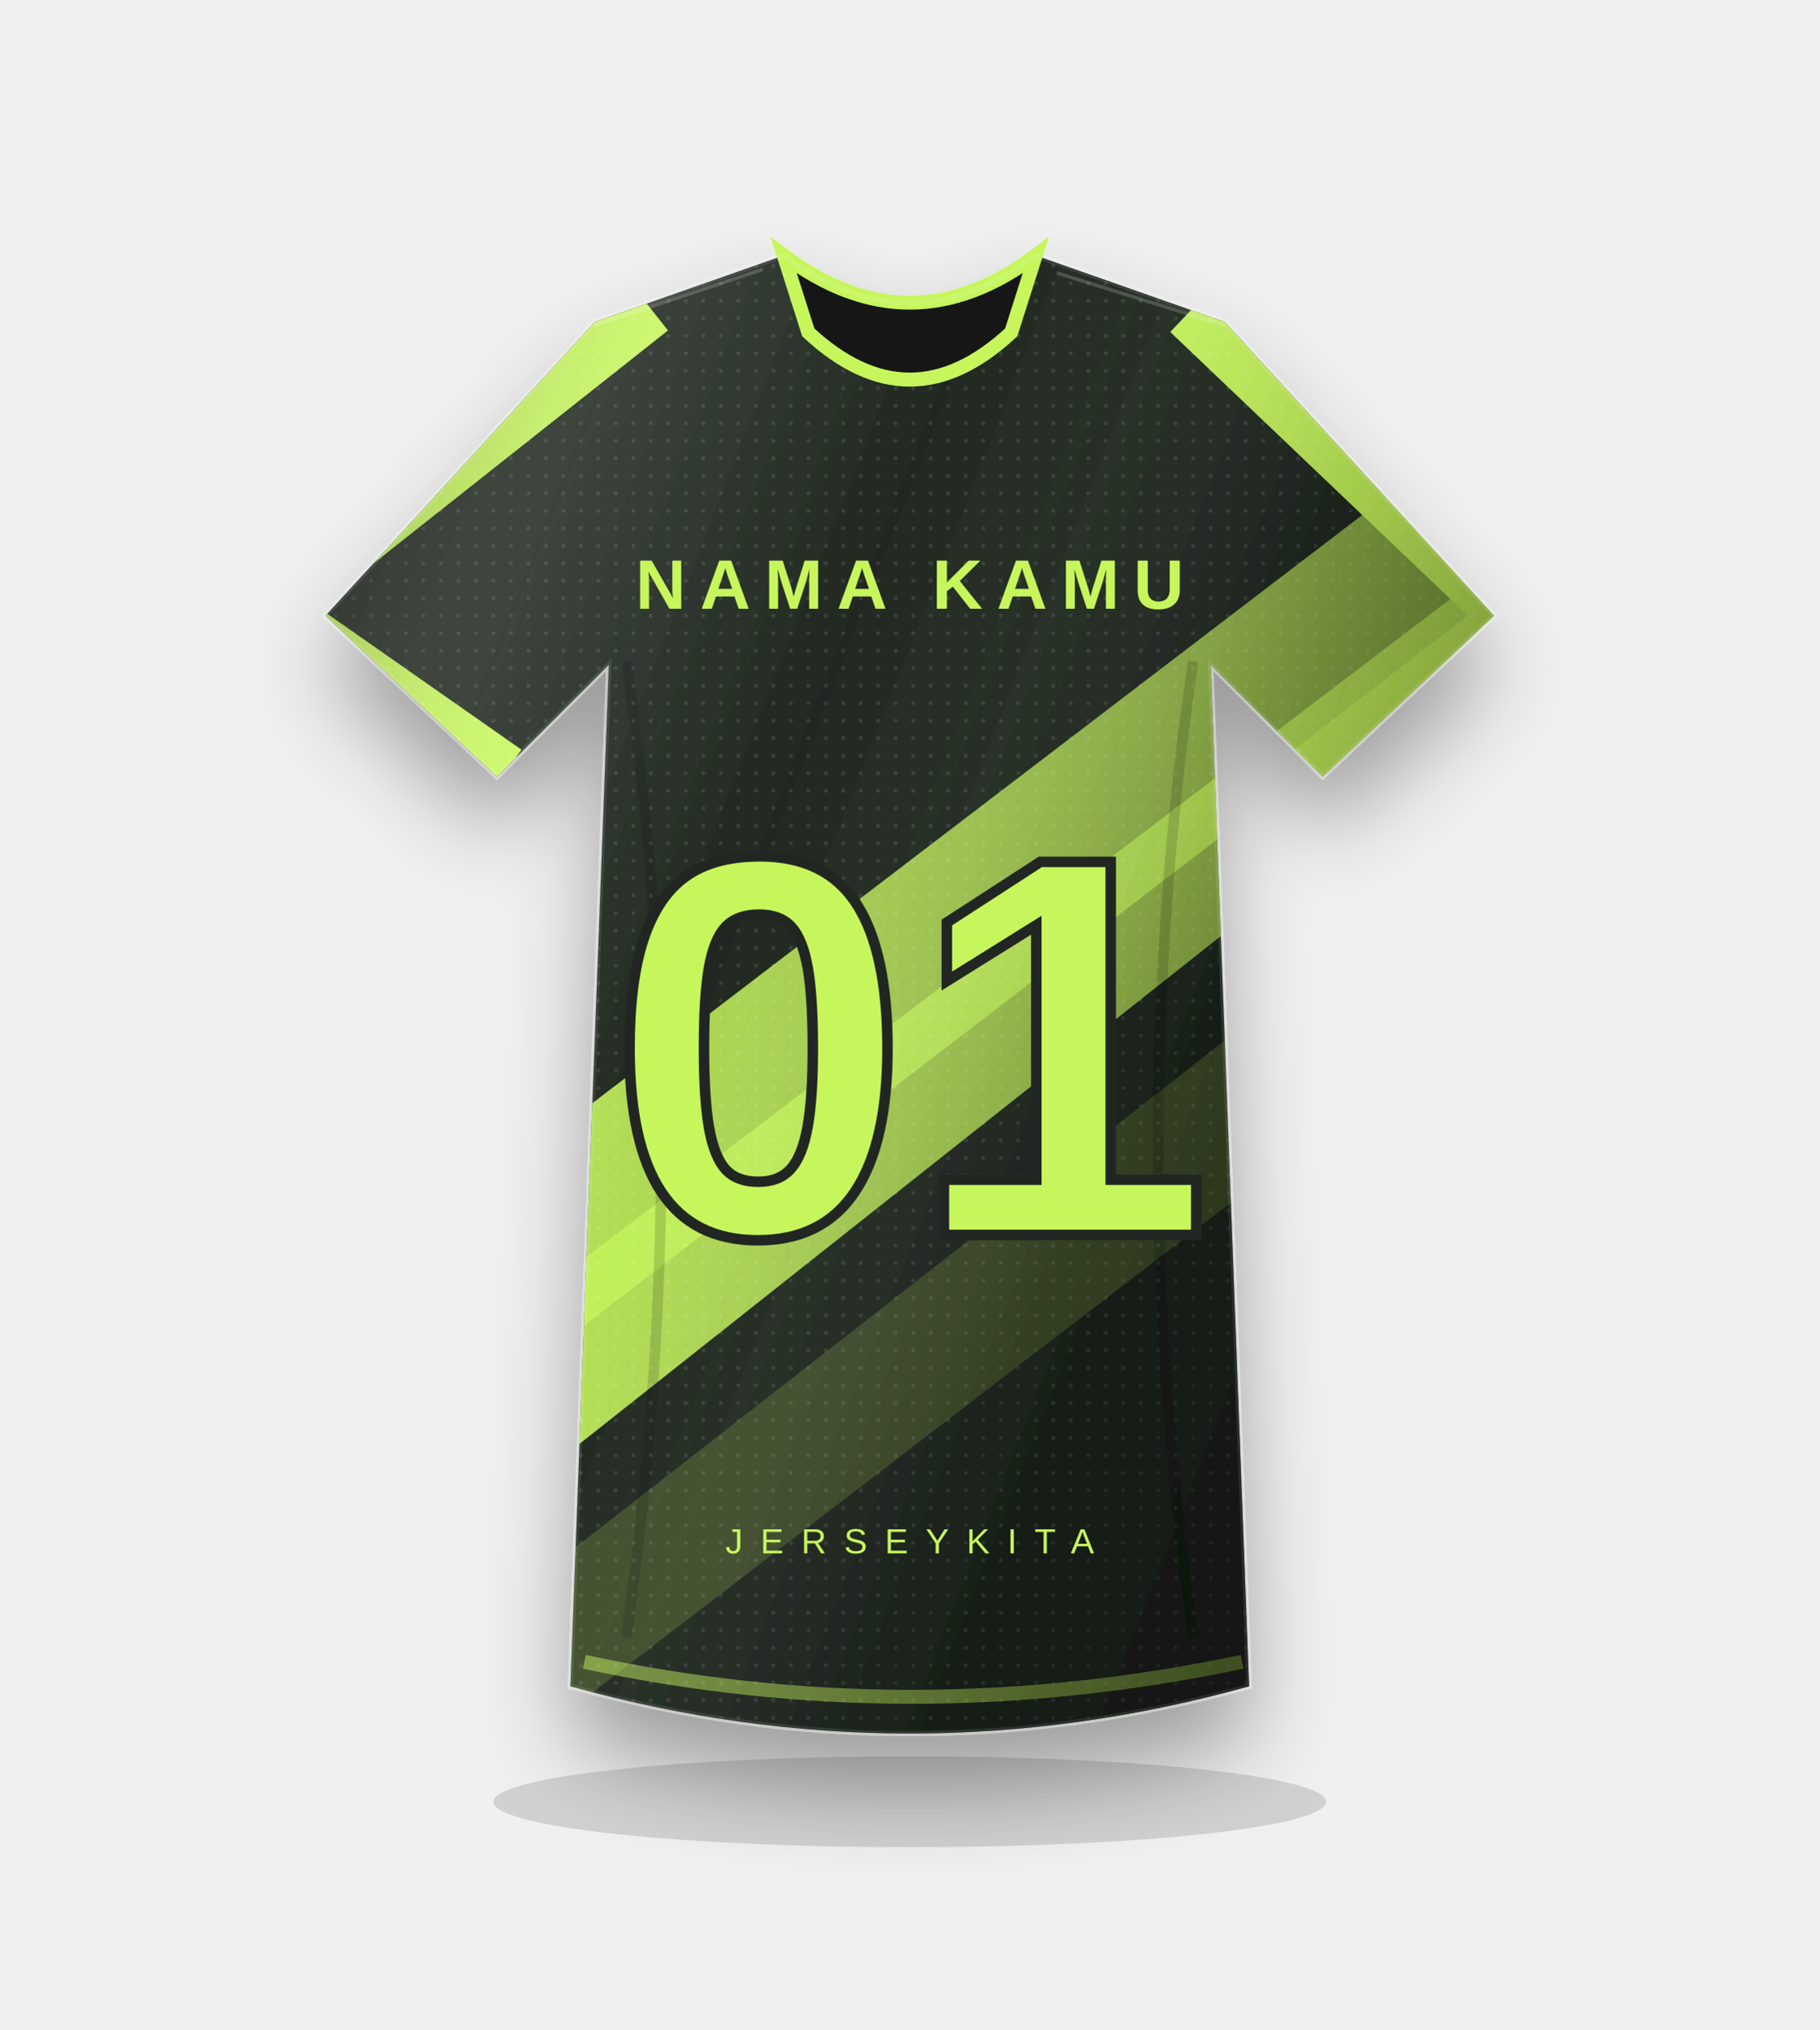
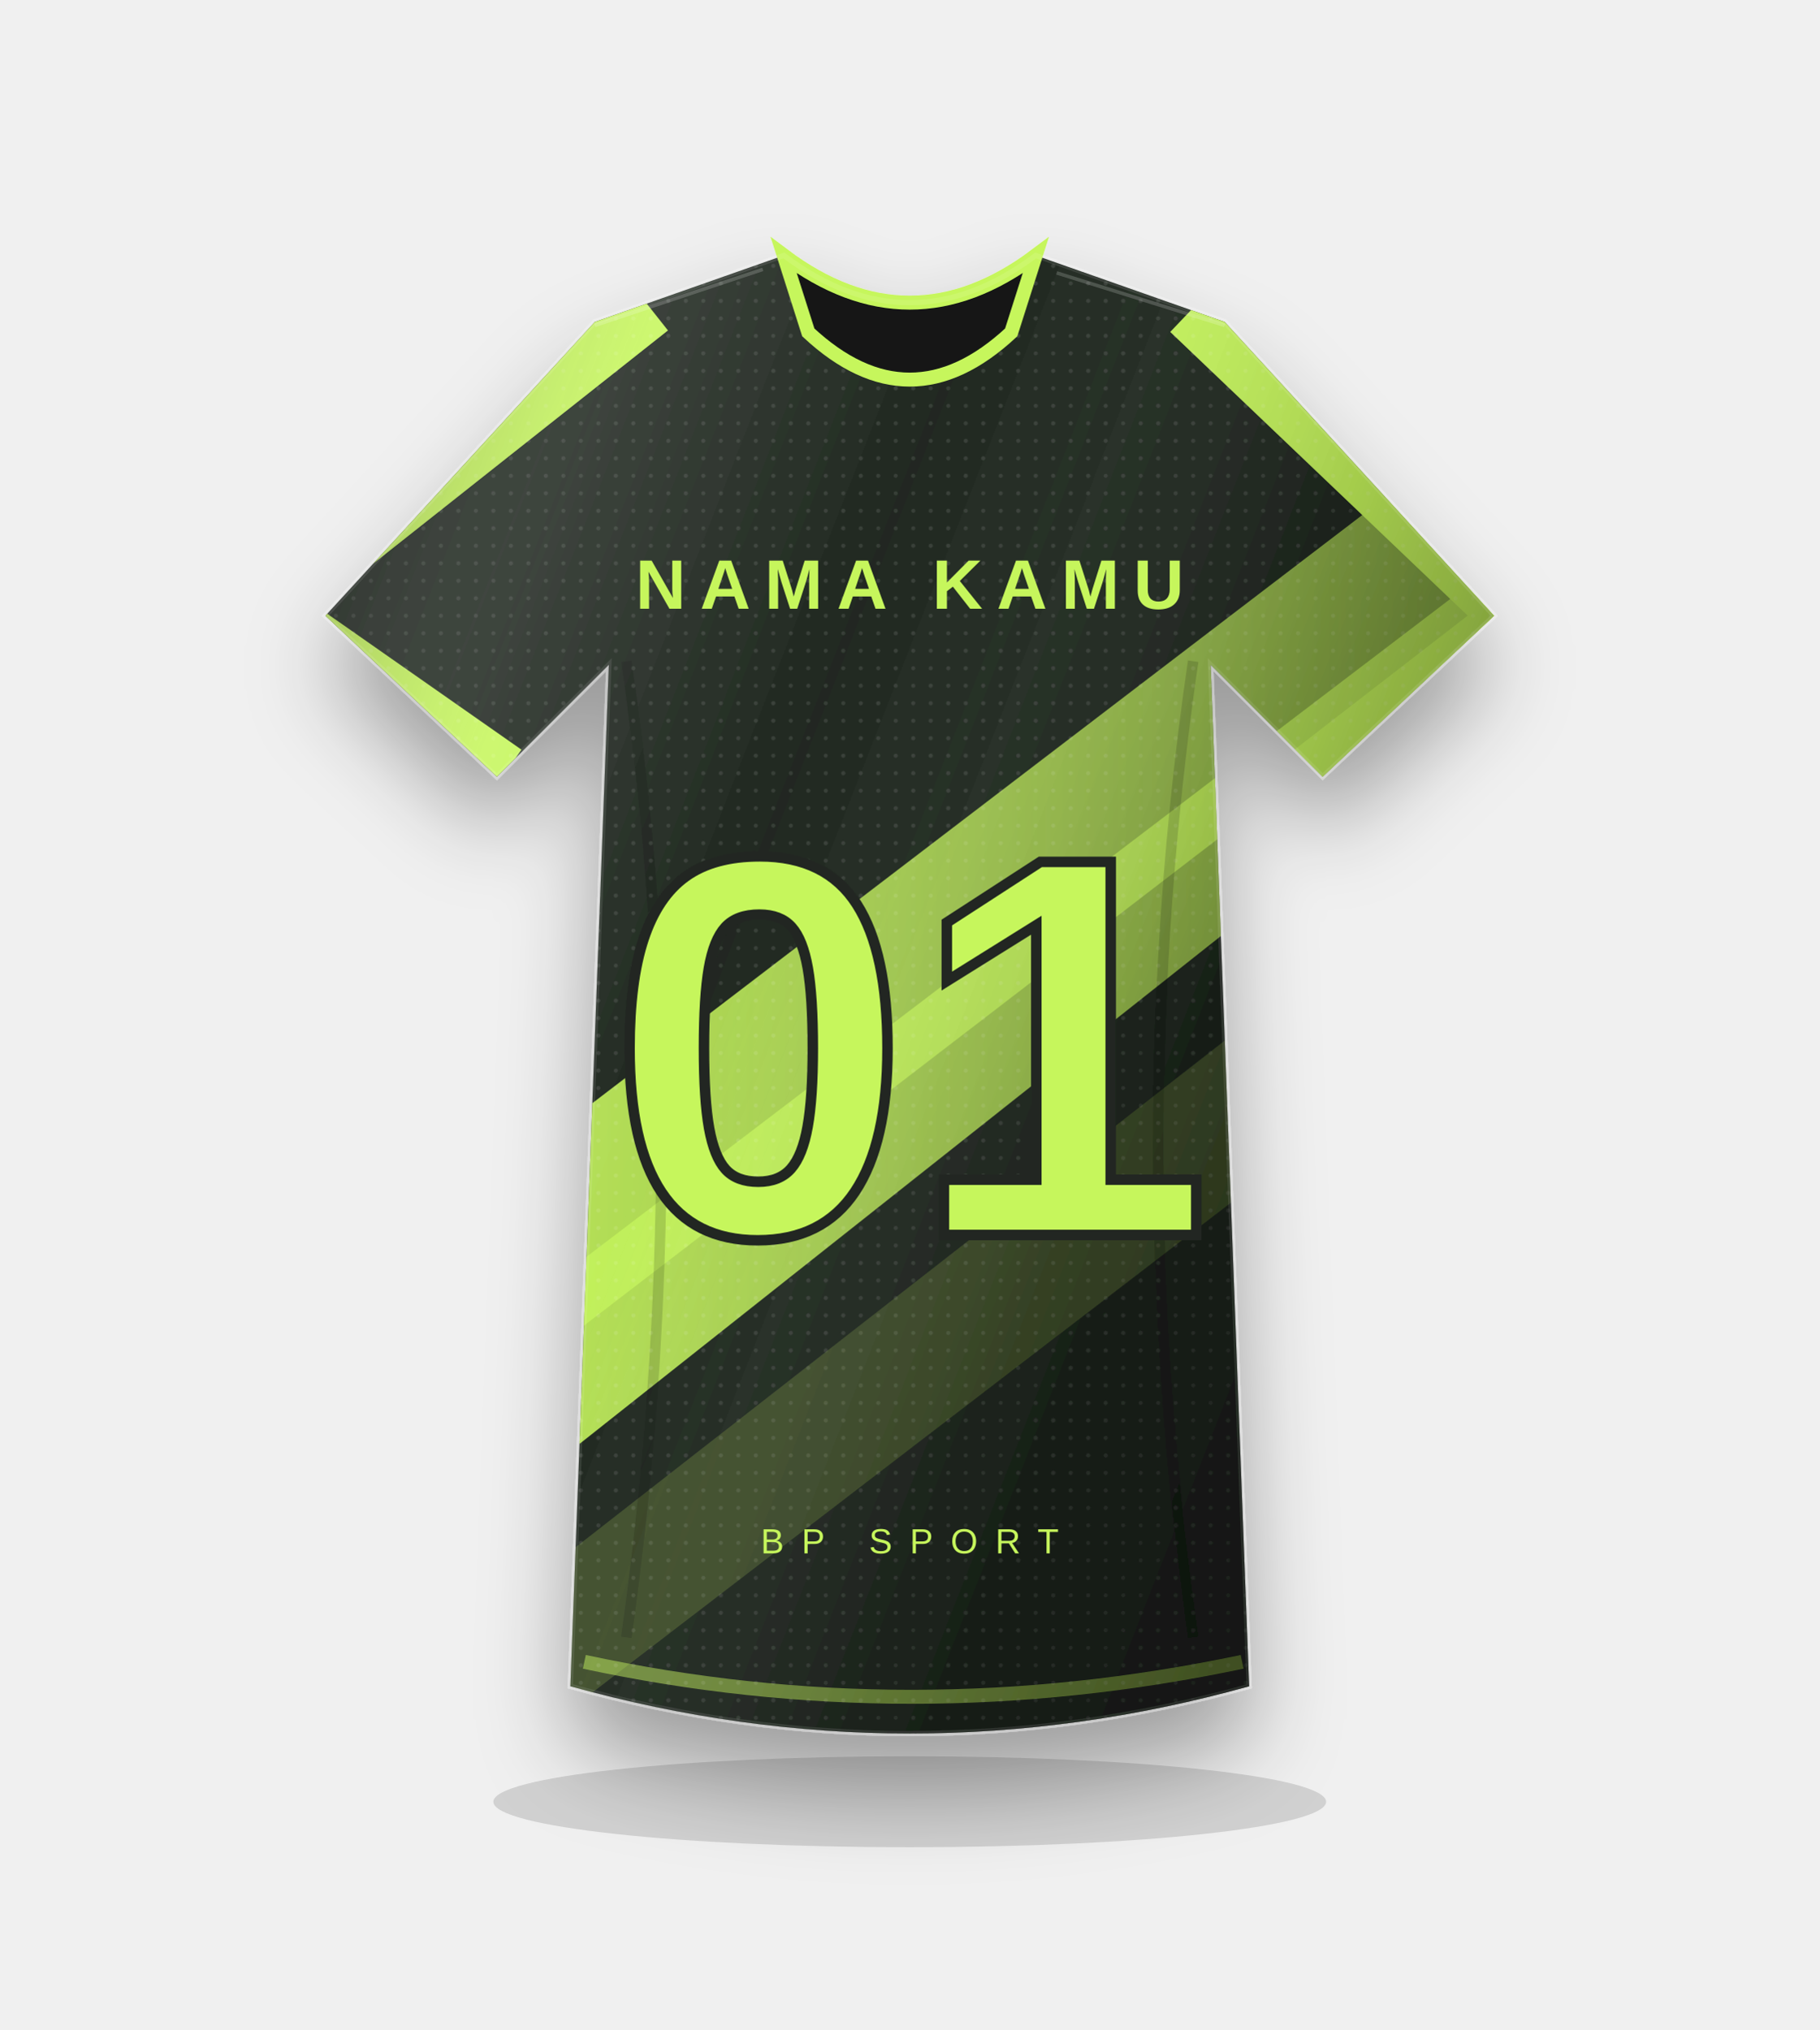
<svg xmlns="http://www.w3.org/2000/svg" width="520" height="580" viewBox="0 0 520 580">
  <defs>
    <linearGradient id="fabric" x1="0" y1="0" x2="1" y2=".5">
      <stop stop-color="#000" stop-opacity=".4" />
      <stop offset=".24" stop-color="#fff" stop-opacity=".12" />
      <stop offset=".46" stop-color="#fff" stop-opacity="0" />
      <stop offset=".77" stop-color="#000" stop-opacity=".17" />
      <stop offset="1" stop-color="#000" stop-opacity=".45" />
    </linearGradient>
    <linearGradient id="stripe">
      <stop stop-color="#c6f65c" />
      <stop offset="1" stop-color="#c6f65c" stop-opacity=".55" />
    </linearGradient>
    <pattern id="mesh" width="5" height="5" patternUnits="userSpaceOnUse">
      <circle cx="1" cy="1" r=".6" fill="#fff" opacity=".1" />
    </pattern>
    <clipPath id="shirt">
      <path d="M170 92 L224 73 Q260 100 296 73 L350 92 L427 176 L378 222 L346 190 L357 482 Q260 509 163 482 L174 190 L142 222 L93 176 Z" />
    </clipPath>
    <filter id="shadow">
      <feDropShadow dx="0" dy="15" stdDeviation="13" flood-opacity=".35" />
    </filter>
  </defs>
  <ellipse cx="260" cy="515" rx="119" ry="13" fill="#000" opacity=".13" />
  <g filter="url(#shadow)">
    <path d="M170 92 L224 73 Q260 100 296 73 L350 92 L427 176 L378 222 L346 190 L357 482 Q260 509 163 482 L174 190 L142 222 L93 176 Z" fill="#202820" />
    <g clip-path="url(#shirt)">
      <path d="M65 395 L421 123 L462 178 L116 452 Z" fill="url(#stripe)" />
      <path d="M55 445 L441 151 L448 163 L60 461 Z" fill="#c6f65c" opacity=".75" />
      <path d="M111 484 L439 228 L461 260 L139 507 Z" fill="#c6f65c" opacity=".19" />
      <path d="M70 178 L185 87 M341 88 L449 191" stroke="#c6f65c" stroke-width="19" />
      <path d="M85 178 L145 220 M374 220 L436 172" stroke="#c6f65c" stroke-width="14" />
      <path d="M167 475 Q260 495 355 475" fill="none" stroke="#c6f65c" stroke-width="4" opacity=".5" />
      <path d="M179 189 Q199 326 179 468 M341 189 Q321 326 341 468" fill="none" stroke="#000" stroke-width="3" opacity=".15" />
      <path d="M170 92 L224 73 Q260 100 296 73 L350 92 L427 176 L378 222 L346 190 L357 482 Q260 509 163 482 L174 190 L142 222 L93 176 Z" fill="url(#mesh)" />
      <path d="M170 92 L224 73 Q260 100 296 73 L350 92 L427 176 L378 222 L346 190 L357 482 Q260 509 163 482 L174 190 L142 222 L93 176 Z" fill="url(#fabric)" />
    </g>
    <path d="M224 73 Q260 100 296 73 L289 95 Q260 122 231 95 Z" fill="#121914" stroke="#c6f65c" stroke-width="4" />
    <path d="M170 93 L218 77 M302 78 L350 93" stroke="#fff" stroke-opacity=".18" fill="none" />
    <path d="M170 92 L224 73 Q260 100 296 73 L350 92 L427 176 L378 222 L346 190 L357 482 Q260 509 163 482 L174 190 L142 222 L93 176 Z" fill="none" stroke="#fff" stroke-opacity=".1" stroke-width="1.5" />
    <text x="260" y="174" text-anchor="middle" font-family="Arial,sans-serif" font-size="20" font-weight="800" letter-spacing="4" fill="#c6f65c">NAMA KAMU</text>
    <text x="260" y="353" text-anchor="middle" font-family="Arial,sans-serif" font-size="155" font-weight="900" fill="#c6f65c" stroke="#202820" stroke-width="3">01</text>
-     <text x="260" y="444" text-anchor="middle" font-family="Arial,sans-serif" font-size="10" letter-spacing="5" fill="#c6f65c">JERSEYKITA</text>
+     <text x="260" y="444" text-anchor="middle" font-family="Arial,sans-serif" font-size="10" letter-spacing="5" fill="#c6f65c">BP SPORT</text>
  </g>
</svg>
